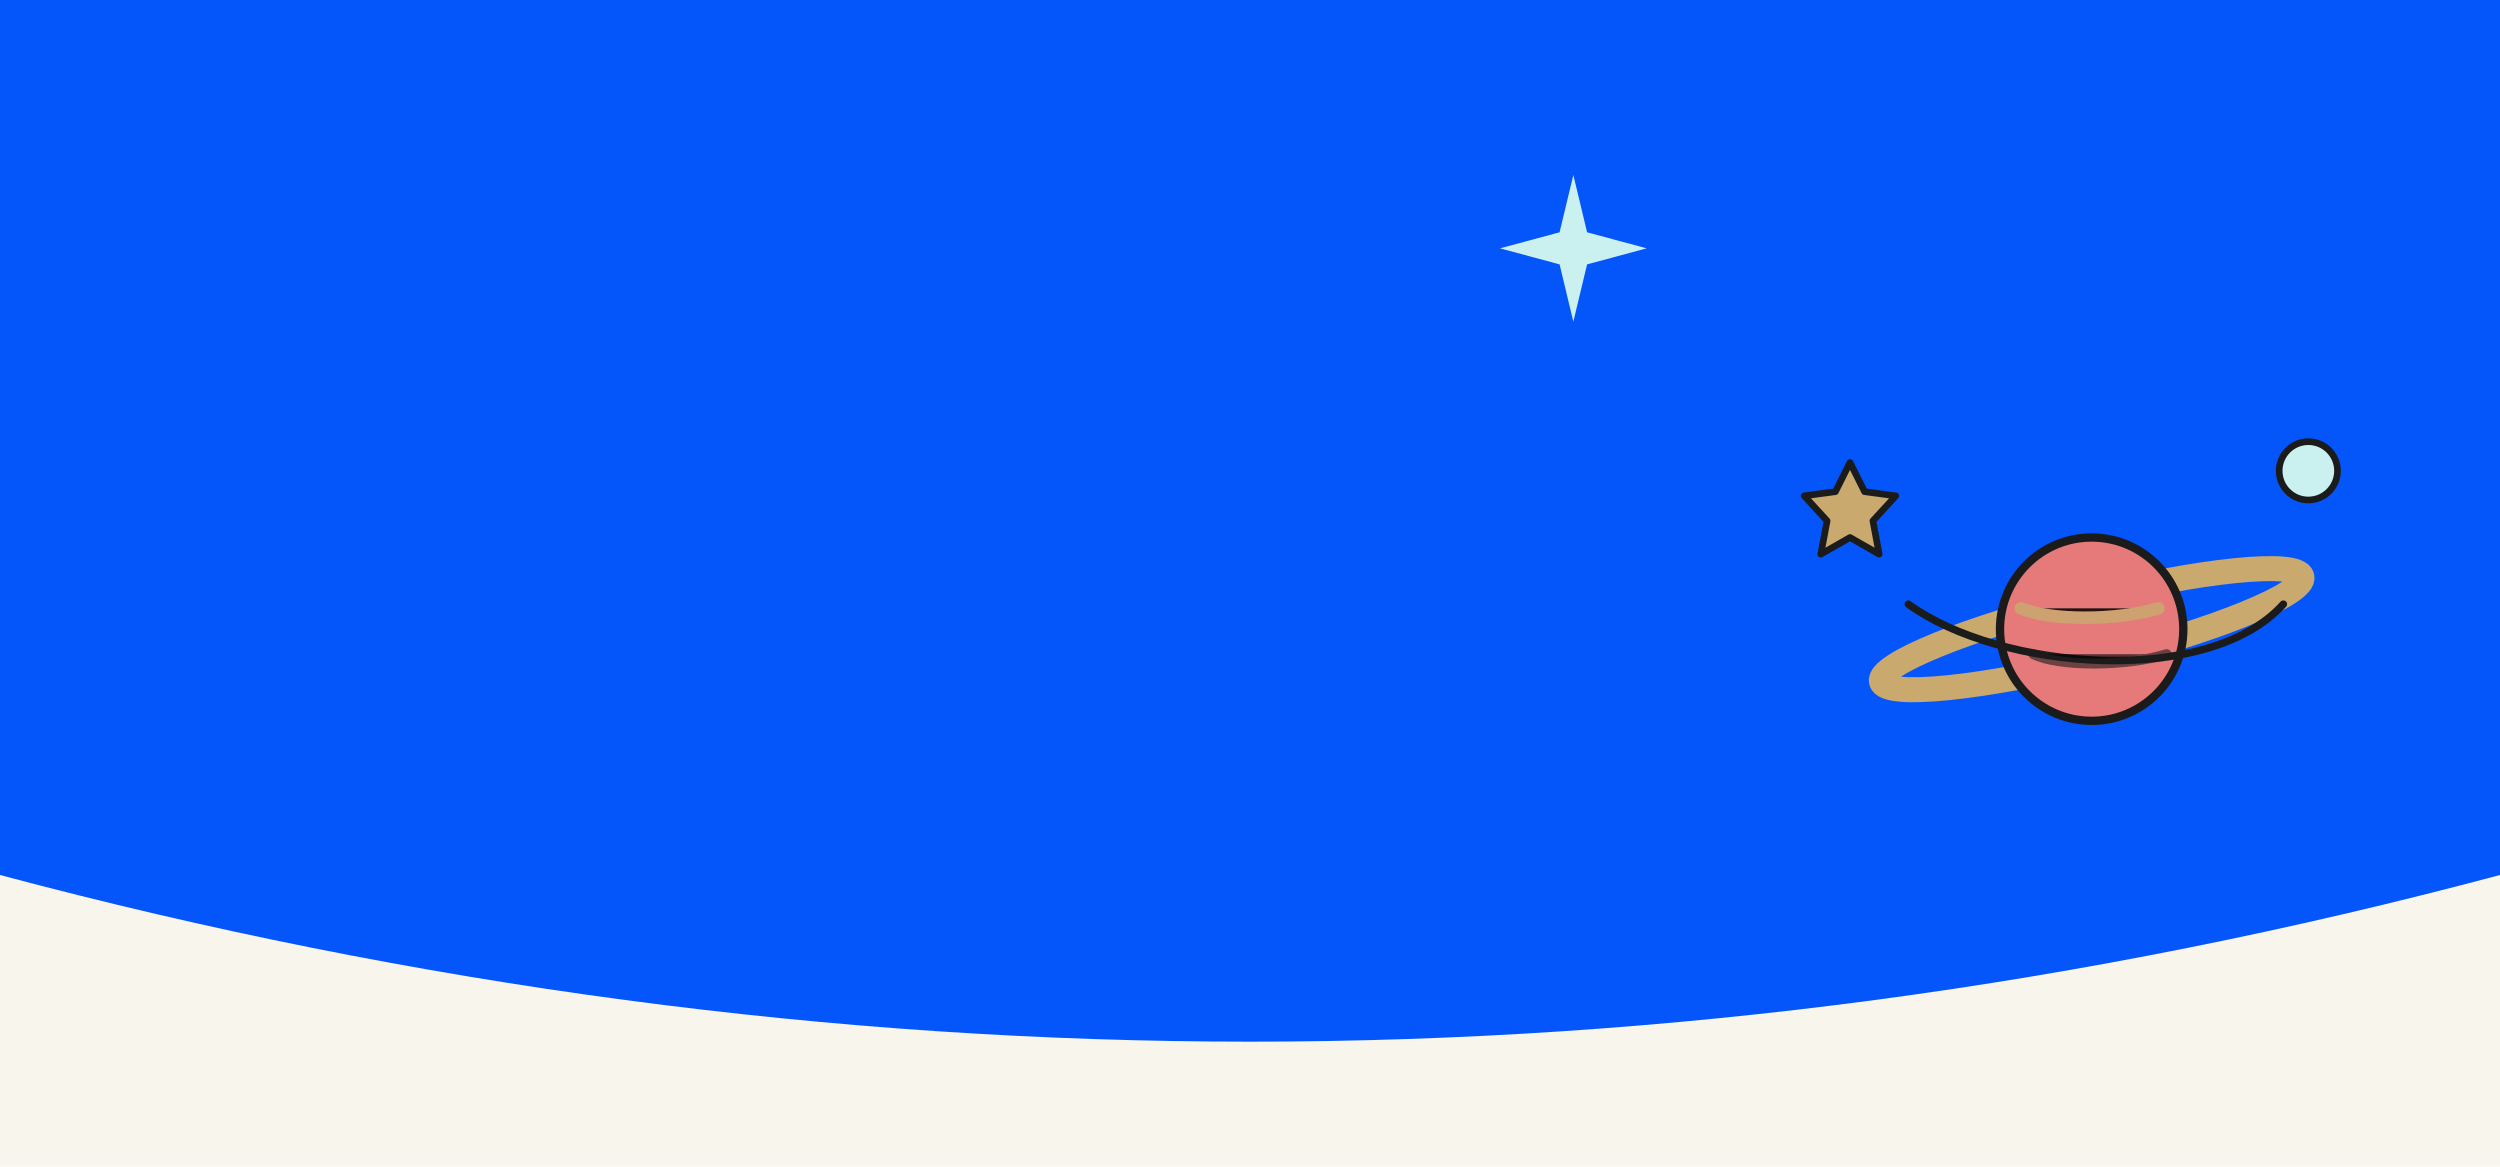
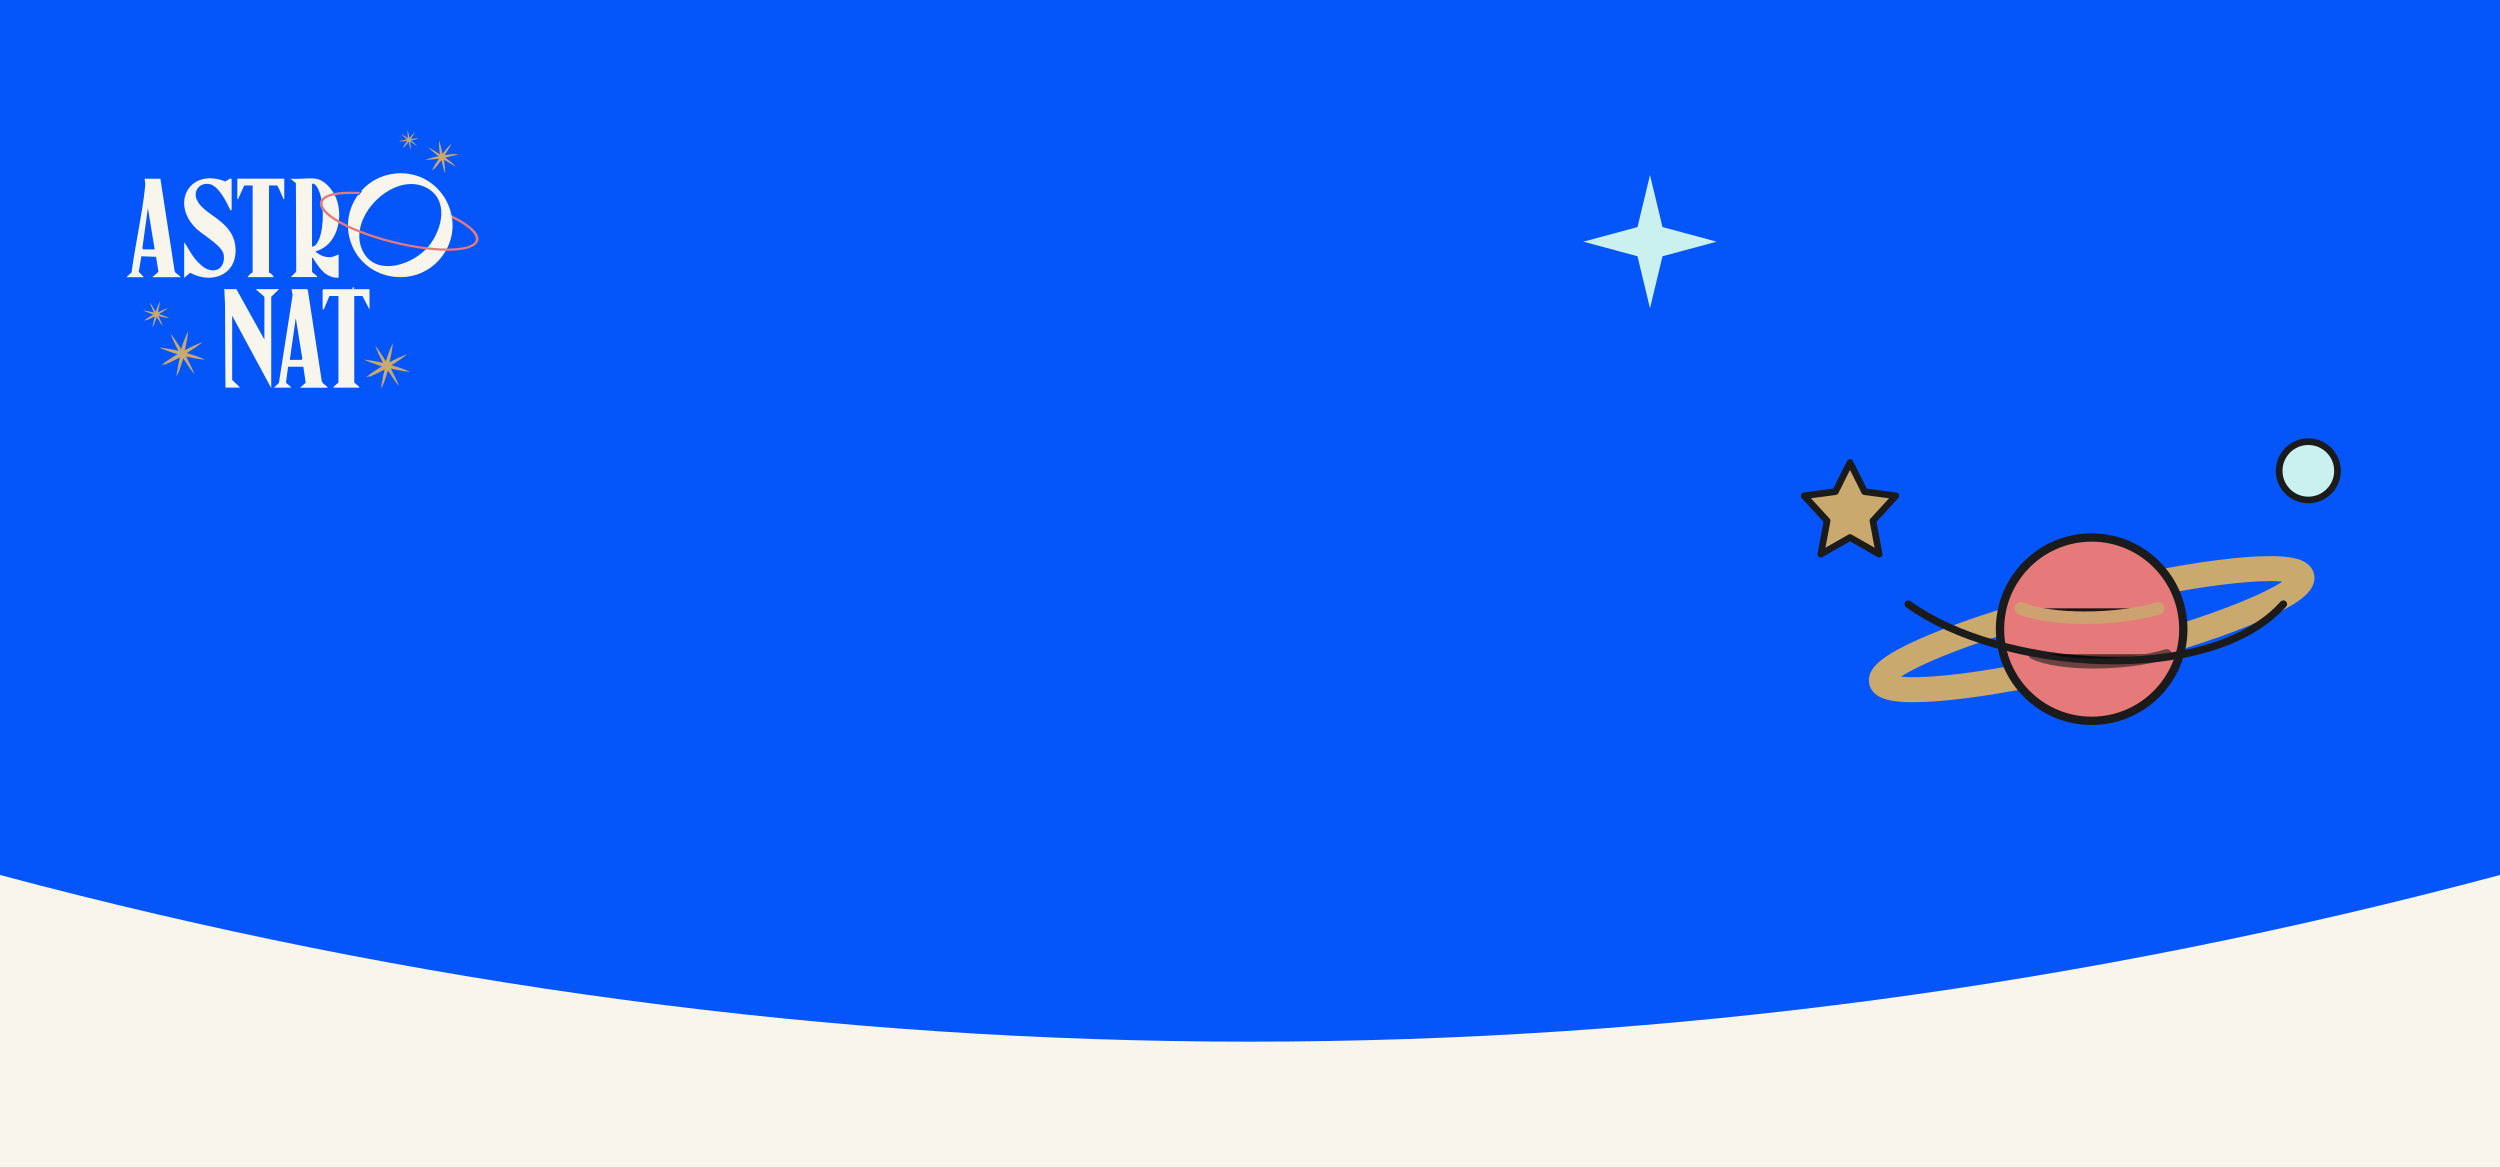
- <svg xmlns="http://www.w3.org/2000/svg" width="600" height="280" viewBox="0 0 600 280">
+ <svg xmlns="http://www.w3.org/2000/svg" xmlns:xlink="http://www.w3.org/1999/xlink" width="600" height="280" viewBox="0 0 600 280">
+   <defs>
+     <symbol id="RetroStar" viewBox="0 0 49.95 49.85">
+       <path fill="#C9A96E" d="M30.96,3c.21-.48.38-1.02.64-1.5s.48-1.02.64-1.5v1.72c0,.59-.11,1.13-.21,1.61,0,.48-.21,1.02-.21,1.61s-.11,1.13-.21,1.61c-.21,1.02-.38,2.2-.59,3.22s-.38,2.09-.64,3.22c-.27,1.02-.48,2.09-.75,3.11s-.48,2.2-.75,3.22l-.27.86c0,.27-.11.59-.21.86.27-.21.48-.27.75-.38s.48-.27.75-.38c.97-.48,1.88-1.02,2.84-1.5s1.88-.97,2.95-1.34c.97-.48,1.88-.97,2.95-1.45s1.99-.86,2.95-1.34c.48-.21,1.02-.38,1.5-.59s1.02-.38,1.5-.64c.48-.21,1.02-.38,1.5-.59s1.02-.38,1.5-.48c-.38.38-.86.64-1.23,1.02s-.86.64-1.34,1.02c-.48.27-.86.59-1.34.97s-.86.64-1.34,1.02c-.86.59-1.72,1.23-2.63,1.88s-1.82,1.23-2.63,1.82-1.72,1.13-2.63,1.82c-.97.59-1.88,1.13-2.74,1.72-.27.21-.48.27-.75.38s-.48.27-.75.48l1.61.48c1.02.27,2.09.64,3.06,1.02,1.02.27,2.09.64,3.06,1.02,1.02.27,2.09.75,3.06,1.13,1.02.38,1.99.75,2.95,1.13s1.02.38,1.5.64c.48.21.97.48,1.45.64.59.21,1.02.38,1.61.64.48.21.97.48,1.45.64-.48,0-1.02-.11-1.5-.21-.59,0-1.13-.11-1.72-.21-.48,0-1.02,0-1.5-.21-.59,0-1.02-.21-1.61-.27-1.02-.21-2.09-.38-3.11-.59s-2.2-.38-3.22-.64c-1.02-.21-2.09-.38-3.11-.64s-2.09-.48-3.11-.75c-.27,0-.59,0-.86-.21l-.86-.21c.21.27.27.48.38.75s.27.48.38.75c.48.97,1.02,1.88,1.5,2.84s.97,1.88,1.34,2.84c.48,1.02.86,1.99,1.34,2.95s.86,1.99,1.23,3.06c.21.48.48.97.64,1.5s.38,1.02.59,1.61c.21.48.38.97.59,1.45s.27,1.02.48,1.61c-.38-.38-.64-.86-1.02-1.23s-.64-.86-1.02-1.34c-.27-.38-.59-.86-.97-1.23-.27-.38-.64-.86-1.02-1.34-.59-.86-1.13-1.72-1.82-2.63-.64-.97-1.23-1.82-1.82-2.63-.59-.97-1.13-1.88-1.82-2.74-.59-.86-1.13-1.82-1.72-2.63-.11-.27-.27-.59-.38-.75-.21-.27-.27-.48-.48-.75-.11.27-.21.59-.27.86l-.27.86c-.38,1.02-.64,2.09-1.02,3.11-.27,1.02-.64,2.09-1.02,3.11s-.75,2.09-1.13,3.06c-.38.97-.75,1.99-1.23,2.95-.21.48-.38,1.02-.64,1.5-.27.59-.48,1.02-.64,1.5s-.38.97-.64,1.5c-.27.59-.48.97-.75,1.45,0-.48.21-1.02.21-1.61s.11-1.13.21-1.61.21-1.02.27-1.61c0-.59.21-1.13.27-1.61.21-1.13.27-2.2.48-3.11.21-1.02.38-2.09.64-3.11s.48-2.09.64-3.11c.21-1.02.48-2.09.64-3.11,0-.27.21-.59.21-.86s.11-.59.21-.86c-.27.21-.48.27-.75.38s-.48.27-.75.38c-.97.48-1.88,1.02-2.84,1.5s-1.88.97-2.84,1.5c-.97.48-1.88.97-2.95,1.45s-1.99.86-3.06,1.34c-.48.21-.97.48-1.45.64s-1.02.38-1.61.59c-.48.21-.97.48-1.5.64-.48.21-1.02.38-1.61.59.38-.38.86-.75,1.23-1.13s.86-.64,1.34-.97c.38-.38.86-.64,1.23-1.02.48-.38.86-.64,1.34-.97.86-.64,1.82-1.23,2.63-1.88s1.82-1.23,2.74-1.88c.86-.59,1.82-1.13,2.63-1.72.97-.59,1.82-1.13,2.63-1.72.27-.21.48-.27.75-.48s.48-.27.75-.48l-.86-.27c-.27,0-.59-.21-.86-.27-1.02-.27-2.09-.64-3.06-1.02-.97-.27-1.99-.64-3.06-1.02-1.02-.27-1.99-.64-3.06-1.02-.97-.38-1.99-.75-3.06-1.13-.48-.21-.97-.38-1.5-.59s-1.02-.48-1.5-.64-.97-.38-1.45-.64c-.48-.27-1.02-.48-1.45-.64.48,0,1.02,0,1.61.11.59,0,1.13.11,1.61.21.48,0,1.02,0,1.61.21s1.13.11,1.61.21c1.02.21,2.09.38,3.11.59s2.09.38,3.11.59c1.02.27,2.09.48,3.11.64,1.02.21,1.99.48,3.11.64l1.72.48c-.11-.27-.27-.59-.38-.86s-.27-.48-.38-.75c-.48-.97-.97-1.88-1.45-2.84l-1.45-2.84c-.48-.97-.97-1.99-1.45-2.95-.48-1.02-.86-1.99-1.34-2.95-.21-.59-.38-1.02-.59-1.61s-.38-1.02-.59-1.45c-.21-.59-.38-1.02-.59-1.61s-.38-1.02-.48-1.5c.38.38.75.86,1.13,1.23.38.38.64.86.97,1.23.38.48.75.97,1.02,1.34s.59.86.86,1.34c.64.86,1.34,1.72,1.88,2.63s1.23,1.82,1.82,2.63,1.13,1.72,1.72,2.63,1.13,1.88,1.72,2.74c.21.27.27.48.48.75s.27.48.48.75c0-.27.11-.48.27-.75s.21-.59.27-.86c.38-1.02.64-2.09,1.02-3.11.38-1.02.64-2.09,1.02-3.06.38-1.02.64-2.09,1.02-3.06.38-1.02.75-1.99,1.23-3.06.21-.48.38-1.02.59-1.5s.38-1.02.59-1.45h0l.75-.59.21.05Z" />
+     </symbol>
+   </defs>
  <rect width="600" height="280" fill="#F8F5EC" />
  <path d="M 0,0 L 600,0 L 600,210 Q 300,290 0,210 Z" fill="#0456fb" />
-   <g transform="translate(360,42) scale(0.55)">
+   <g transform="translate(28,28) scale(0.42)">
+     <path fill="#F8F5EC" d="M135.65,97.81h0c-.1-.38-.64-.49-.85-.07l-.02.05c-.12.33-.08.66.27.73s.72-.32.61-.68h-.02s0-.03,0-.03Z" />
+     <path fill="#F8F5EC" d="M125.36,46.39v.06c-1.84-4.55-6.47-10.32-11.62-11-4.33-.59-9.91.43-14.38,0l3.06,2.57.19,49.97c-.22,1.55-2.2,2.36-2.92,3.68h14.88c.19-.92-2.92-2.49-2.92-3.06v-7.93c.78-.16.52.09.71.43,3.41,5.33,7.2,11.31,14.48,10.91v-13.26c-1.43.43-2.66,1.24-4.19,1.46-3.09.46-6.91-1-9.07-3.25,12.61-3.35,16.18-19.59,11.78-30.56h0ZM115.66,70.07v-.03c-.68,1.68-2.01,4.28-4.03,4.22v-35.73l.65-.35c1.14.25,2.3,2.01,2.79,3.03,3.57,7.09,3.54,21.52.59,28.86h0Z" />
+     <path fill="#F8F5EC" d="M45.65,47.04l-.06-.03c-1.73-4.87,1.86-9.18,6.98-8.58,5.64.62,10.29,10.56,12.48,15.16.13.09.62-.38.65-.49v-17.46l-.65-.35-3.01,1.73c-20.3-8.12-31.98,12.77-16.05,27.4,3.9,3.57,14.48,9.42,15.19,14.57,1,7.09-4.33,11.13-10.72,7.5-1.86-1.05-4.33-3.63-5.71-5.27-2.41-2.95-3.97-6.44-6.17-9.51v20.36l3.44-2.85c13.51,7.28,28.26.06,25.63-16.33-2.27-14.07-18.84-16.95-22.01-25.85h0Z" />
+     <path fill="#F8F5EC" d="M33.13,88.26h0l-8.15-52.78h-9.05c.43,1.95.46,3.01.27,4.96-1.71,16.05-5.58,32.54-7.69,48.57l-2.95,2.73h10.01l-2.95-3.06,1.49-8.9,8.4.3,1.36,8.55-3.47,3.09h16.18c-.71-1.21-3.19-2.17-3.47-3.47h0ZM15.12,75.86l-.43-.74,3.16-22.87,3.87,23.61h-6.6,0Z" />
+     <path fill="#F8F5EC" d="M68.95,47.09h0c.92.19.52-.27.74-.71,1.14-2.33,2.05-4.77,3.32-7.07h4.68v49.81c0,.06-.59.09-1,.46-.68.65-1.4,1.33-1.92,2.11h15.19c-.52-.78-1.27-1.46-1.92-2.11-.38-.38-1-.4-1-.46v-49.81h4.68c1.36,2.2,2.17,4.74,3.32,7.04.22.43-.22.9.74.71v-11.62h-26.83v11.65h0Z" />
+     <path fill="#F8F5EC" d="M79.95,98.54l-.06.03c-.22.78.19.56.4.74,1.36,1.21,2.73,2.41,4.12,3.63v24.42l-16-28.8h-6.91l.42,8.74.19,42.5.07,5.01h8.35l-4.52-4.36v-36.7l22.31,41.37v-52.22l4.52-4.36h-12.92.01Z" />
+     <path fill="#F8F5EC" d="M117.14,150.74h0l-7.85-51.33-.46-.84h-8.9l.62,3.35-7.85,50.24-2.82,2.7h9.7c-.09-1.11-2.63-2.14-2.82-3.09l1.21-8.86h8.71s1.33,9.15,1.33,9.15l-3.25,2.82h15.84c-.87-1.68-3.22-2.11-3.47-4.12v-.03ZM105.57,138.99h-6.63l3.41-23.93,3.68,22.84c.16.35-.22,1.08-.46,1.08Z" />
+     <path fill="#F8F5EC" d="M117.69,99.09v10.66c0,.06.52.59.65.49l3.22-7.75h5.17v49.3c0,.49-3.03,2.27-2.92,3.06h14.88c.13-.81-2.92-2.57-2.92-3.06v-49.3h4.68l4.03,7.75v-11.65h-26.31l-.49.49h0Z" />
+     <path fill="#F8F5EC" d="M191.73,58.55c-.1-.04-.2-.1-.31-.15l-.23-.12-.03-.26c-.02-.11-.03-.22-.05-.33l-.13-.06-.02-.27c-.01-.1-.02-.19-.04-.29l-.11-.94-.14-.69.55.27c-3.02-13.53-15.35-24.69-31.76-23.28v.05c-8.06.7-14.96,4.52-19.8,10.06l.62.03-.66.77c-.33.39-.65.8-.96,1.21l-.16.22-.41-.03c-.06,0-.12-.01-.18-.01-3.5,4.81-5.57,10.65-5.73,16.73,0,.18-.02.37-.02.55,0,.19,0,.37.01.56-.01.12-.01.24,0,.36,0,.19,0,.37.02.56s.02.37.04.56c.18,3.13.89,6.29,2.16,9.38,8.41,20.41,36.01,24.72,50.36,7.86,1.15-1.34,2.15-2.73,3-4.16.1-.16.2-.33.3-.5.1-.16.19-.33.28-.5.05-.09.1-.18.15-.27.09-.17.18-.33.27-.5.09-.17.17-.33.25-.5,2.59-5.28,3.4-10.92,2.73-16.31ZM140.26,76.03c-1.32-2.96-1.79-6.08-1.57-9.21.01-.17.02-.35.04-.52.02-.17.03-.35.05-.52.02-.11.03-.22.05-.32.02-.17.04-.34.07-.51.03-.17.05-.33.09-.5,2.81-16.05,22.62-31.3,37.48-24.14,13.69,6.61,9.84,24.07,1.65,33.89-.13.16-.26.31-.39.46-.13.16-.27.31-.4.46-.08.09-.16.17-.24.25-.14.16-.28.31-.43.46-.09.09-.19.19-.28.29h-.05s-.11.1-.16.15c-9.5,9.32-29.2,14.85-35.91-.24Z" />
+     <path fill="#F8F5EC" d="M191.65,57.95c-.13-.06-.26-.12-.39-.19l-.28-.13-.02-.27c-.01-.1-.02-.19-.04-.29l-.12-1.02.56.28c.11.54.21,1.08.29,1.62Z" />
+     <g>
+       <path fill="#E67A7A" d="M206.5,71.2c-.65,1.75-2.48,3.1-5.44,4.03-2.85.89-6.66,1.36-11.35,1.4-.22,0-.45,0-.67,0-.33,0-.66,0-.99,0-1.14-.01-2.32-.05-3.52-.11-2.52-.13-5.15-.36-7.87-.69-6.27-.76-12.99-2.03-19.81-3.77-6.5-1.65-12.63-3.6-18.12-5.76-2.3-.9-4.49-1.84-6.54-2.81-.46-.21-.9-.42-1.34-.64-1.53-.75-2.97-1.51-4.3-2.28-3.85-2.21-6.69-4.37-8.44-6.43-1.82-2.14-2.42-4.11-1.77-5.86.64-1.74,2.47-3.1,5.44-4.03,2.84-.88,6.66-1.36,11.34-1.4,1.69-.01,3.48.03,5.32.13l.8.04c-.34.4-.67.81-.98,1.23h-.13c-1.72-.1-3.4-.13-4.99-.12-4.39.04-7.97.47-10.63,1.27-2.61.78-4.19,1.88-4.7,3.25-.51,1.38.05,3.02,1.68,4.88,1.66,1.91,4.34,3.92,7.94,5.99,1.25.72,2.6,1.44,4.03,2.14.23.12.46.23.7.35,2.1,1.01,4.36,1.99,6.74,2.94,5.54,2.21,11.78,4.21,18.4,5.89,7.07,1.79,14.01,3.09,20.43,3.82,2.45.28,4.83.48,7.11.59,1.34.07,2.65.1,3.91.11.32,0,.63,0,.95-.01,4.38-.04,7.96-.46,10.63-1.26,2.61-.79,4.19-1.88,4.7-3.26.51-1.38-.06-3.02-1.68-4.88-1.67-1.9-4.34-3.92-7.94-5.99-1.17-.67-2.44-1.34-3.76-2.01-.08-.54-.18-1.08-.29-1.62l.5.24c1.58.77,3.06,1.56,4.43,2.34,1.92,1.1,3.59,2.2,5,3.27,1.41,1.08,2.56,2.13,3.43,3.16,1.83,2.15,2.43,4.12,1.78,5.86Z" />
+       <path fill="#F8F5EC" d="M191.73,58.55c-.1-.04-.2-.1-.31-.15l-.23-.12-.03-.26c-.02-.11-.03-.22-.05-.33l-.13-.06-.02-.27c-.01-.1-.02-.19-.04-.29l-.11-.94-.14-.69.55.27c.05.2.1.41.14.62.11.54.21,1.08.29,1.62.03.2.06.4.08.6Z" />
+     </g>
+     <use width="49.95" height="49.85" transform="translate(170.13 20.47) rotate(-158.25) scale(.22)" xlink:href="#RetroStar" />
+     <use width="49.95" height="49.85" transform="translate(191.37 34.94) rotate(-159.96) scale(.37)" xlink:href="#RetroStar" />
+     <use width="49.95" height="49.85" transform="translate(22.28 123.6) rotate(-133.45) scale(.3)" xlink:href="#RetroStar" />
+     <use width="49.95" height="49.85" transform="translate(37.46 153.92) rotate(-135.16) scale(.52)" xlink:href="#RetroStar" />
+     <use width="49.95" height="49.85" transform="translate(154.42 160.84) rotate(-135.16) scale(.52)" xlink:href="#RetroStar" />
+   </g>
+   <g transform="translate(380,42) scale(0.5)">
    <path d="M32 0 L38 25 L64 32 L38 39 L32 64 L26 39 L0 32 L26 25 Z" fill="#CAF1F0" />
  </g>
  <g transform="translate(430,95)">
    <ellipse cx="72" cy="56" rx="52" ry="7.5" fill="none" stroke="#C9A96E" stroke-width="6" transform="rotate(-14 72 56)" stroke-linecap="round" />
    <circle cx="72" cy="56" r="22" fill="#E67A7A" stroke="#1B1B1B" stroke-width="2" />
    <path d="M28 50 C 50 66, 100 70, 118 50" fill="none" stroke="#1B1B1B" stroke-width="1.8" stroke-linecap="round" />
    <path d="M55 51 C 62 54, 78 54, 88 51" stroke="#C9A96E" stroke-width="3" stroke-linecap="round" opacity="0.85" />
    <path d="M58 62 C 64 65, 80 65, 90 62" stroke="#1B1B1B" stroke-width="2.4" stroke-linecap="round" opacity="0.6" />
    <path d="M14 16 L17.5 23 L25 24 L19.5 30 L21 38 L14 34 L7 38 L8.5 30 L3 24 L10.5 23 Z" fill="#C9A96E" stroke="#1B1B1B" stroke-width="1.6" stroke-linejoin="round" />
    <circle cx="124" cy="18" r="7" fill="#CAF1F0" stroke="#1B1B1B" stroke-width="1.6" />
  </g>
</svg>
